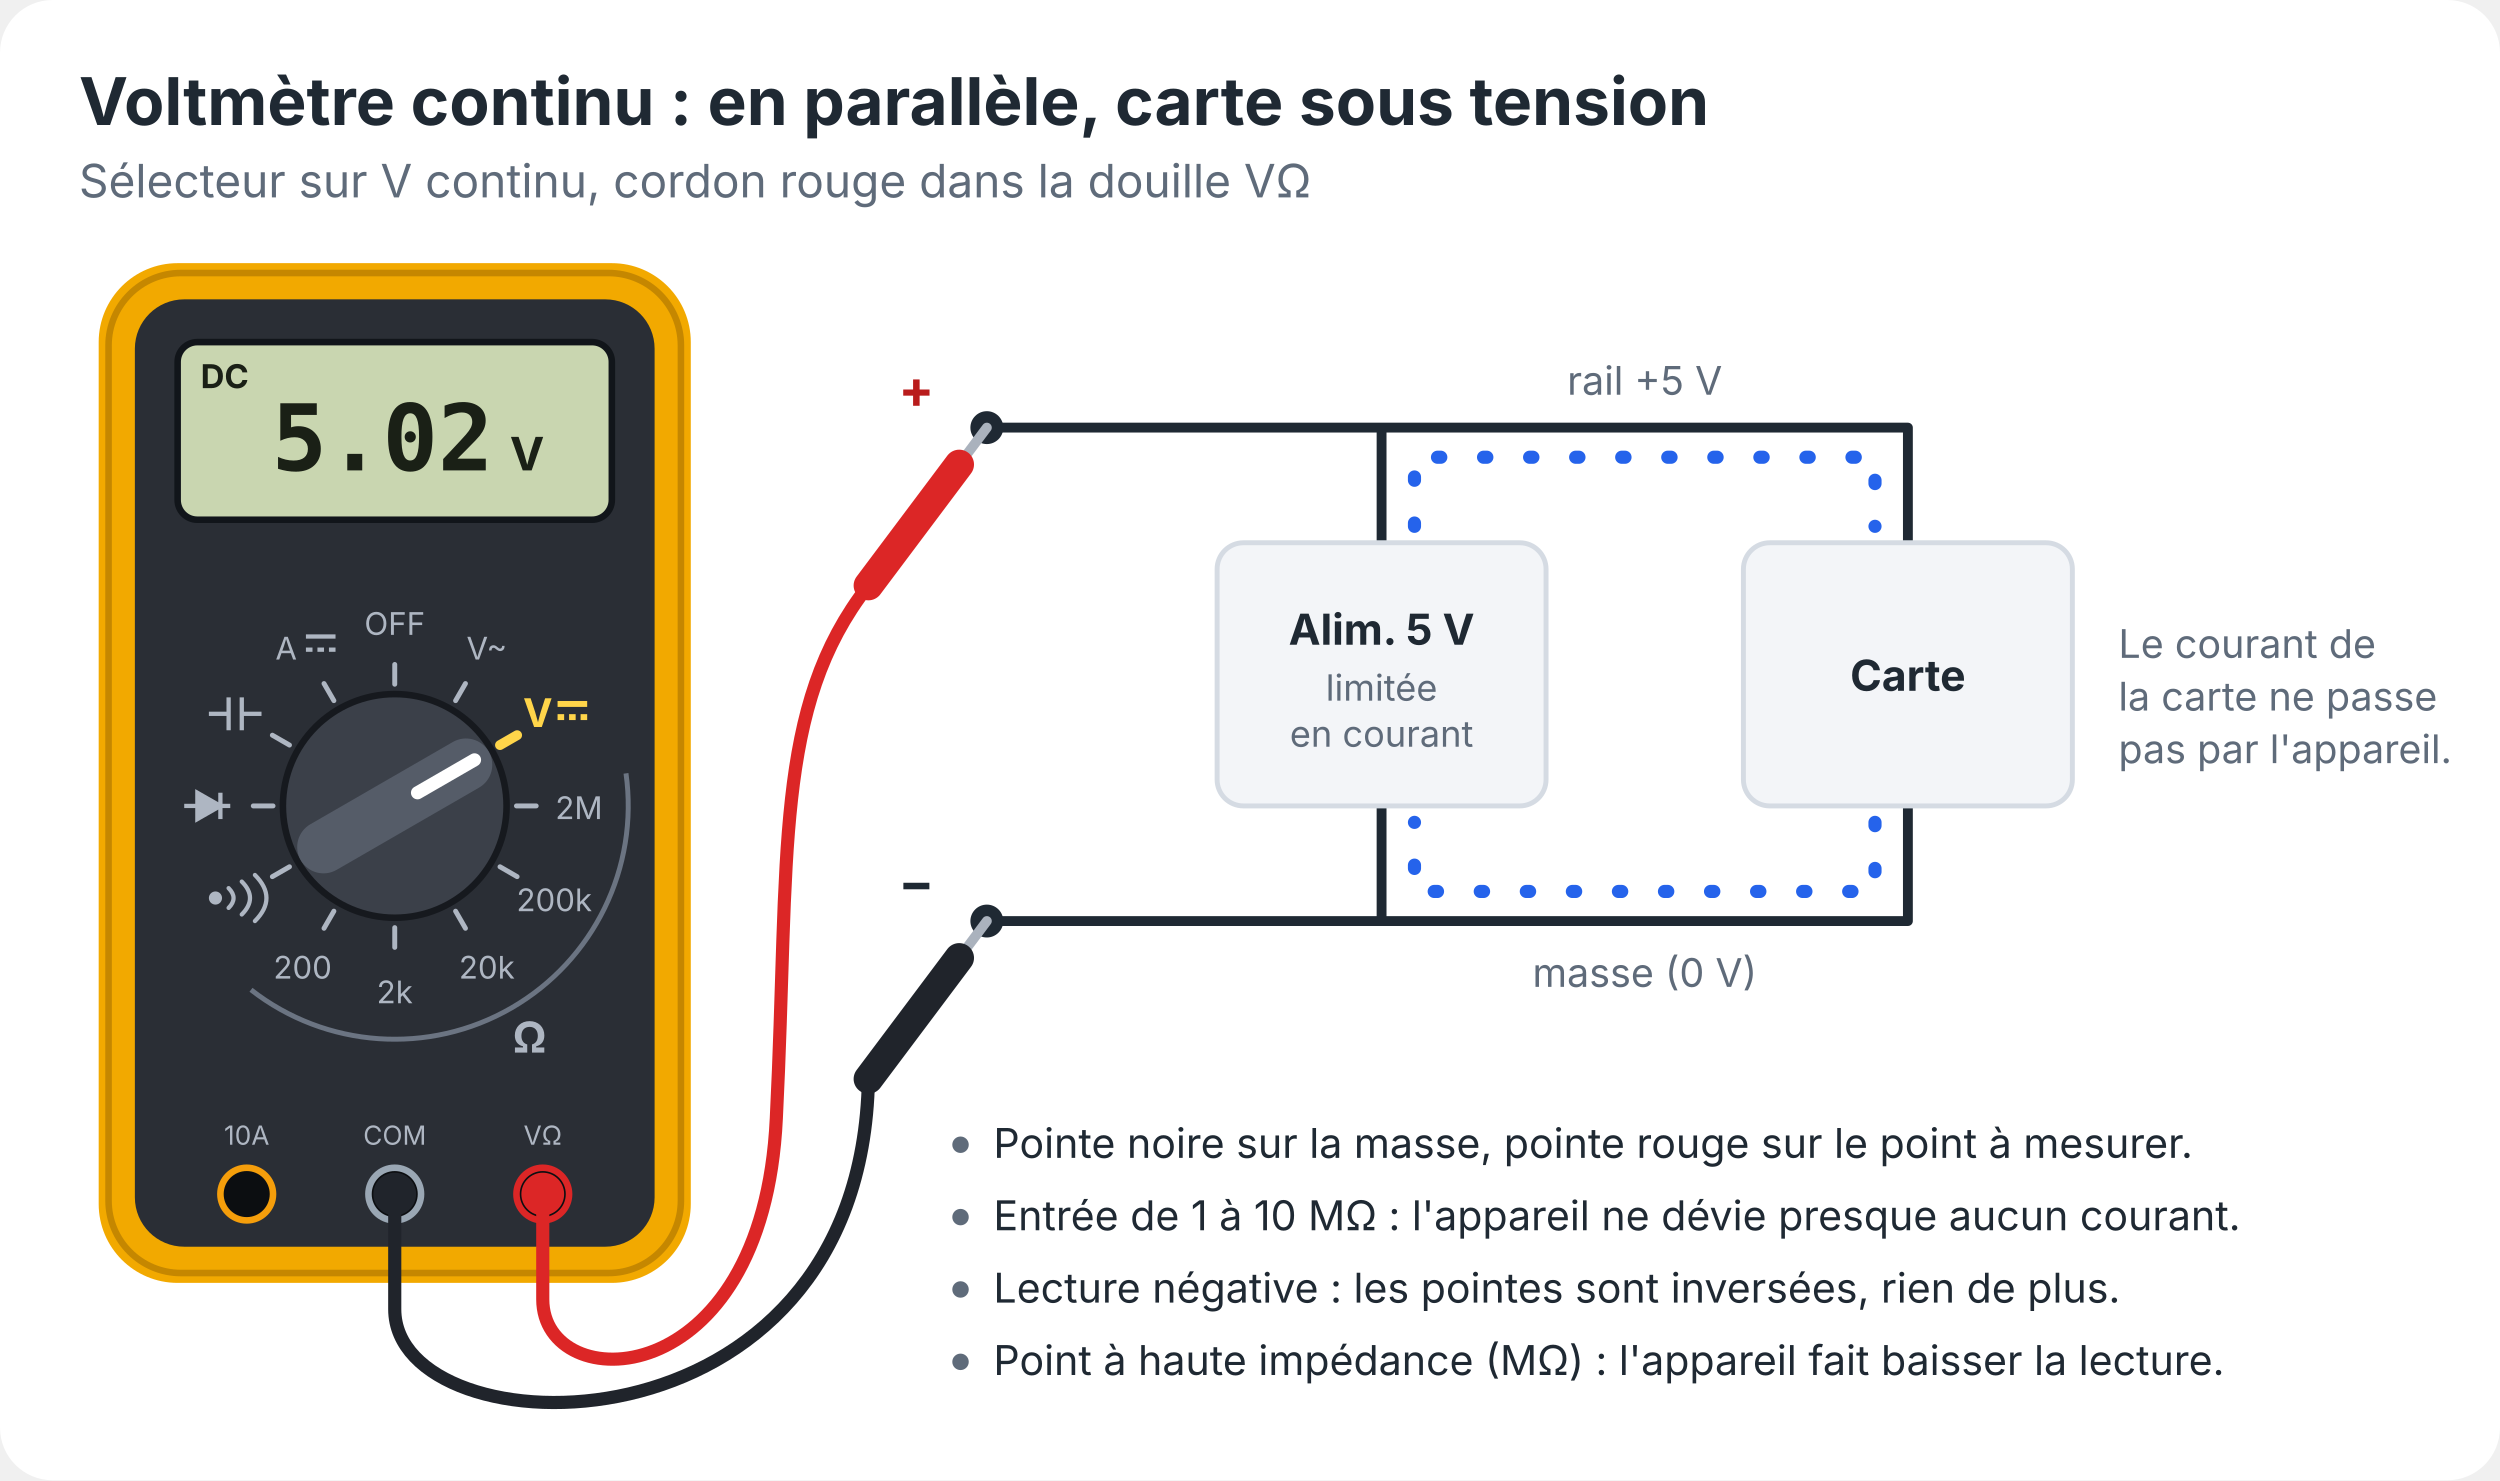
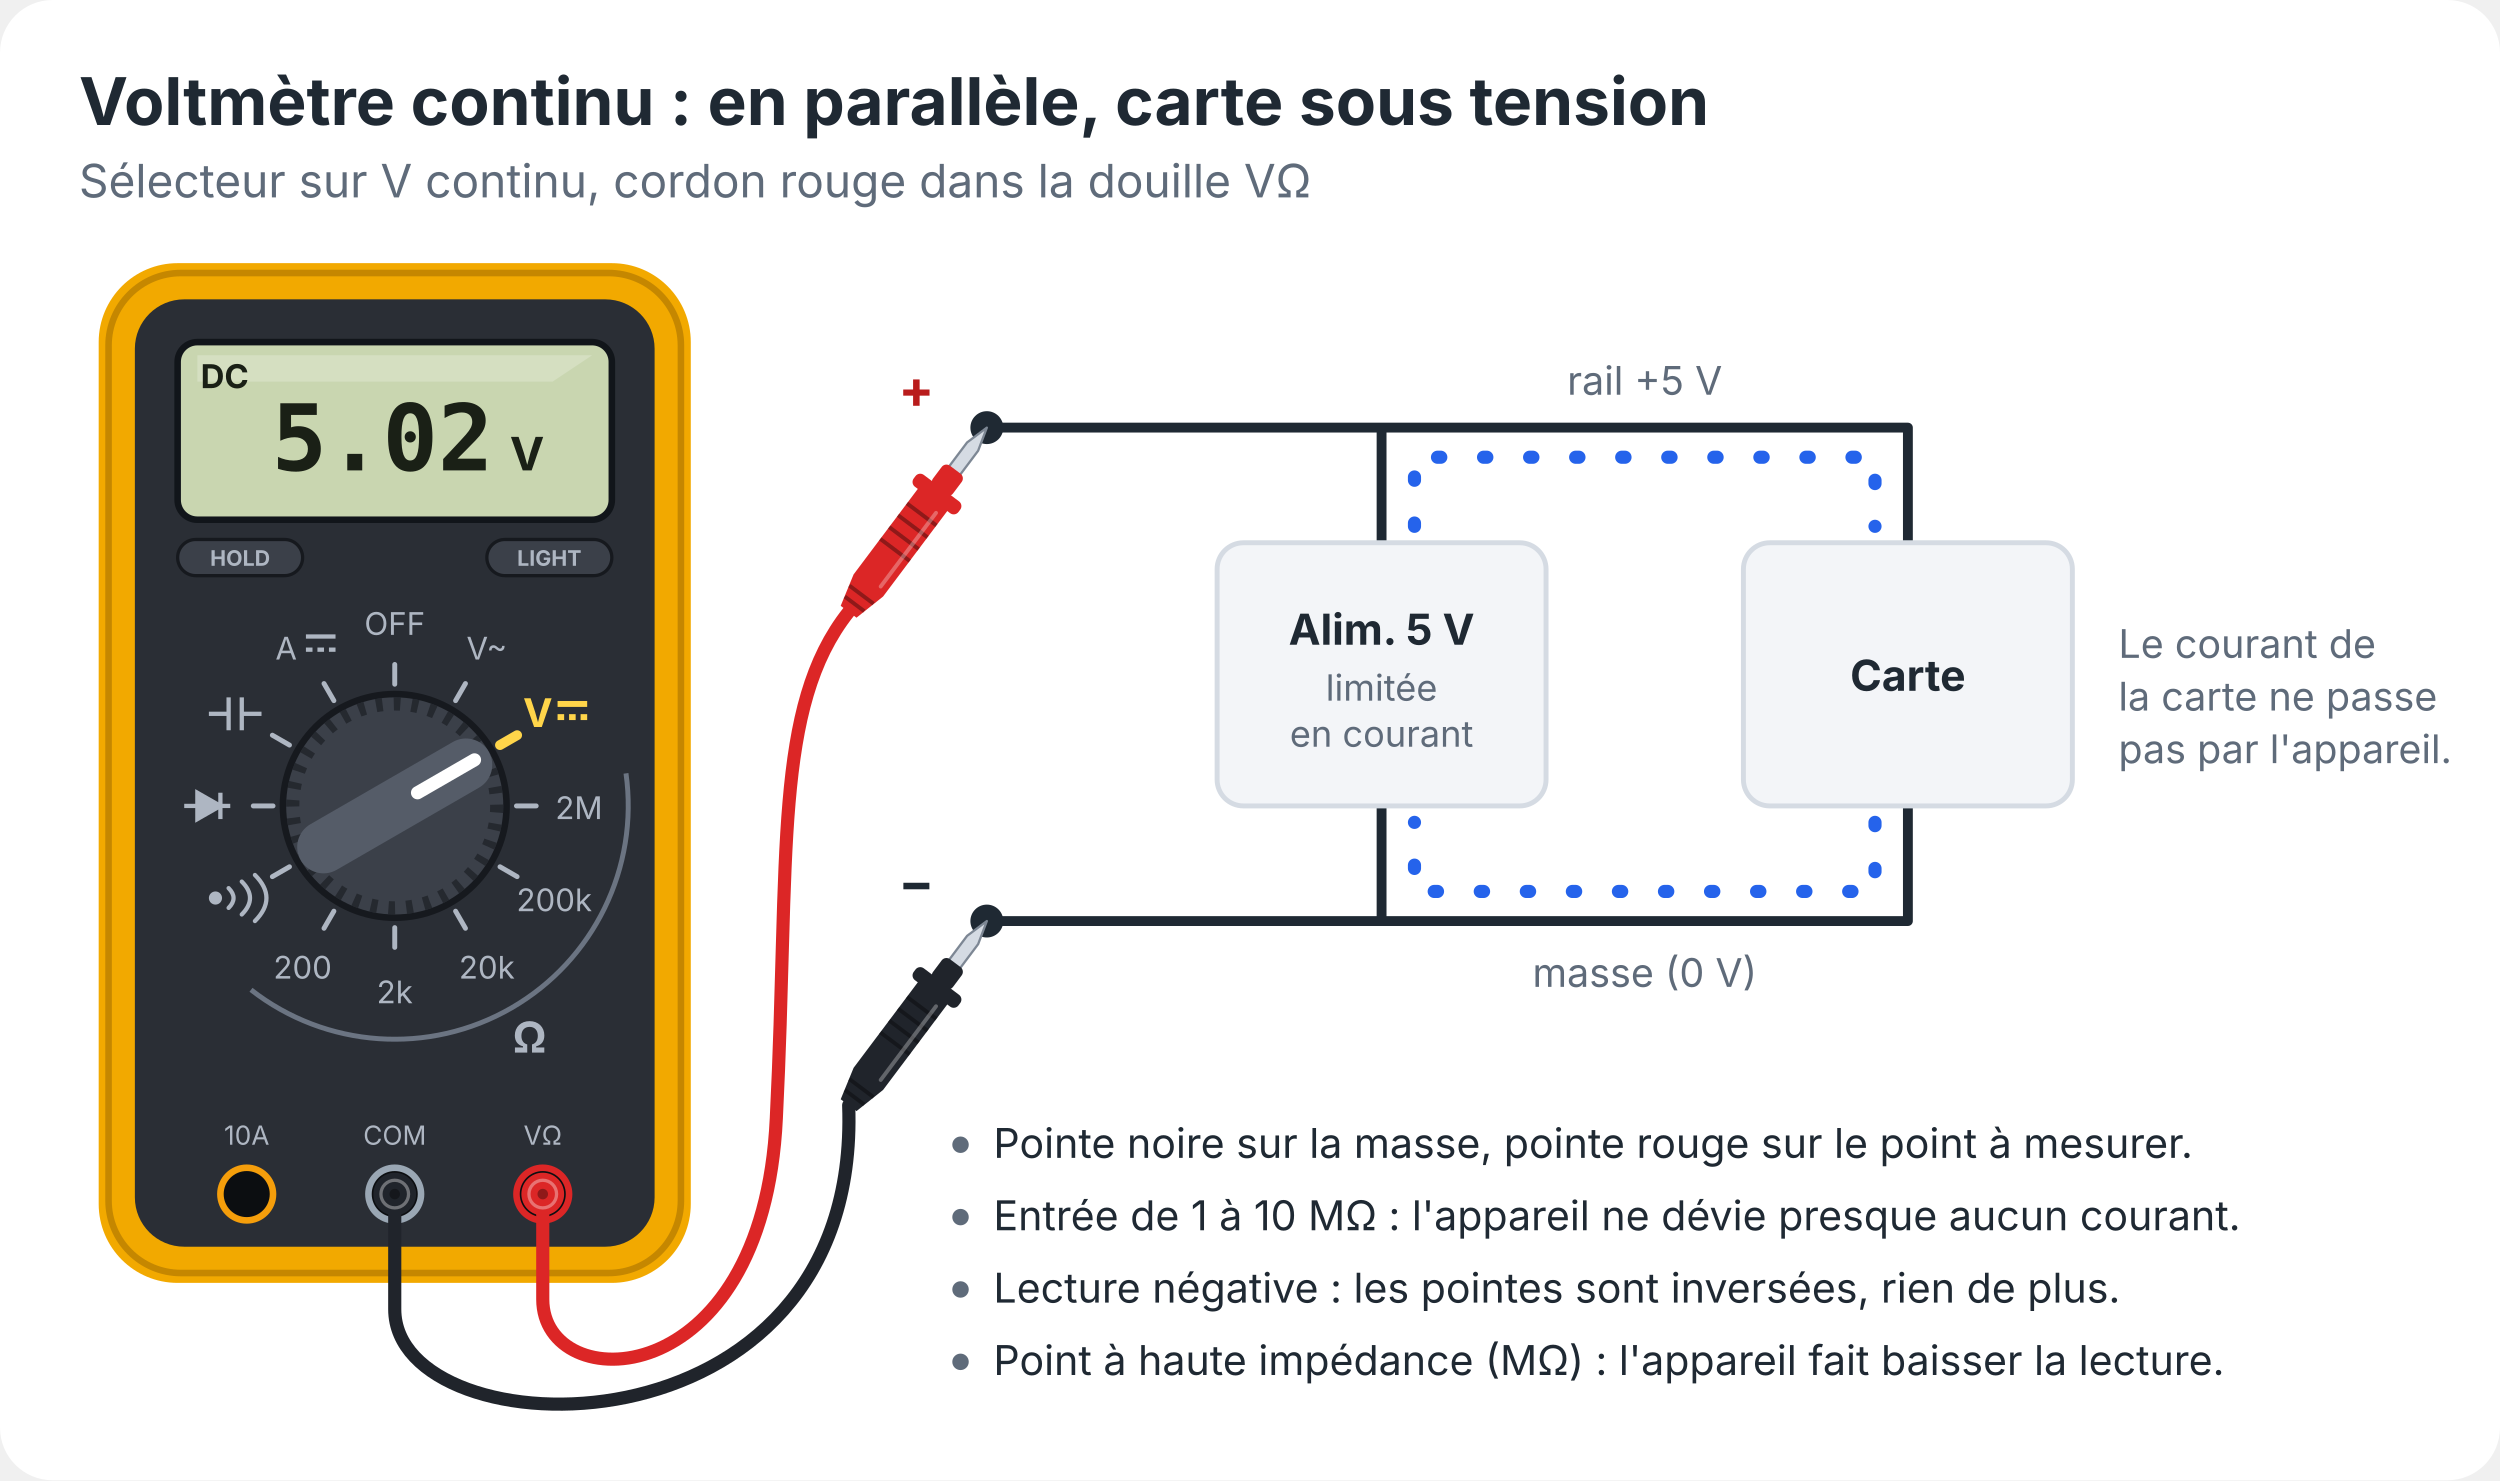
<svg xmlns="http://www.w3.org/2000/svg" viewBox="0 0 760 450" role="img" aria-labelledby="t d" font-family="system-ui, -apple-system, Segoe UI, sans-serif">
  <style>
    .bg{fill:#ffffff}.fg{fill:#1f2933}.mut{fill:#5f6b7a}
    .wire{stroke:#1f2933;stroke-width:3;fill:none;stroke-linecap:round;stroke-linejoin:round}
    .panel{fill:#f3f5f8;stroke:#d5dbe3}.grid{stroke:#d5dbe3;stroke-width:1.5;stroke-dasharray:5 5;fill:none}
    .ok{fill:#15803d}.no{fill:#b91c1c}.warn{fill:#b45309}.blue{fill:#2563eb}.amber{fill:#b45309}
    .blk{stroke:#20242b}.blkf{fill:#20242b}
    .flow{fill:none;stroke-width:4;stroke-linecap:round;stroke-dasharray:1 13;animation:run 1.1s linear infinite}
    .fb{stroke:#2563eb}.fa{stroke:#d97706}.fr{stroke:#dc2626}
    @keyframes run{to{stroke-dashoffset:-14}}
    @media (prefers-reduced-motion: reduce){.flow{animation:none}}
    @media (prefers-color-scheme: dark){
      .bg{fill:#0d1117}.fg{fill:#e6edf3}.mut{fill:#9aa7b4}.wire{stroke:#c9d1d9}
      .panel{fill:#161b22;stroke:#30363d}.grid{stroke:#30363d}
      .ok{fill:#4ade80}.no{fill:#f87171}.warn{fill:#fbbf24}.blue{fill:#60a5fa}.amber{fill:#fbbf24}
      .blk{stroke:#8b949e}.blkf{fill:#8b949e}.fb{stroke:#60a5fa}.fa{stroke:#fbbf24}.fr{stroke:#f87171}
    }
  </style>
  <rect class="bg" width="760" height="450" rx="16" />
  <text class="fg" x="24" y="38" font-size="20" font-weight="700">Voltmètre continu : en parallèle, carte sous tension</text>
  <text class="mut" x="24" y="60" font-size="14">Sélecteur sur V continu, cordon rouge dans la douille VΩ</text>
  <g data-sel="VDC" transform="translate(30 80) scale(1)">
    <rect width="180" height="310" rx="24" fill="#f2a900" />
    <rect x="3" y="3" width="174" height="304" rx="22" fill="none" stroke="#c58700" stroke-width="2" />
    <rect x="11" y="11" width="158" height="288" rx="15" fill="#2a2e35" />
    <rect x="24" y="24" width="132" height="54" rx="6" fill="#c9d6b0" stroke="#11151a" stroke-width="2" />
+     <path d="M30 28 H150 L138 36 H30 Z" fill="#ffffff" fill-opacity="0.22" />
+     <rect x="24" y="84" width="38" height="11" rx="5.5" fill="#3b4049" stroke="#16191e" />
+     <text x="43" y="92" font-size="6.5" font-weight="700" text-anchor="middle" fill="#aeb6c2">HOLD</text>
+     <rect x="118" y="84" width="38" height="11" rx="5.5" fill="#3b4049" stroke="#16191e" />
+     <text x="137" y="92" font-size="6.5" font-weight="700" text-anchor="middle" fill="#aeb6c2">LIGHT</text>
    <text x="31" y="38" font-size="10" font-weight="700" fill="#1a2016">DC</text>
    <text x="120" y="63" font-size="28" font-weight="700" text-anchor="end" font-family="ui-monospace, Menlo, Consolas, monospace" fill="#1a2016">5.02</text>
    <text x="125" y="63" font-size="14" font-weight="700" fill="#1a2016">V</text>
    <path d="M160.3 155.1 A71 71 0 0 1 46.3 220.9" fill="none" stroke="#6b7482" stroke-width="1.5" />
    <text x="131.0" y="240.0" font-size="13" font-weight="700" text-anchor="middle" fill="#aeb6c2">Ω</text>
    <path d="M90.0 128.0 L90.0 122.0" stroke="#aeb6c2" stroke-width="1.5" stroke-linecap="round" />
    <text x="90.0" y="113.0" font-size="9.5" text-anchor="middle" fill="#aeb6c2">OFF</text>
    <path d="M108.5 133.0 L111.5 127.8" stroke="#aeb6c2" stroke-width="1.5" stroke-linecap="round" />
    <text x="118.0" y="120.5" font-size="9.5" text-anchor="middle" fill="#aeb6c2">V~</text>
    <path d="M122.0 146.5 L127.2 143.5" stroke="#ffd54a" stroke-width="3" stroke-linecap="round" />
    <text x="133.5" y="141.0" font-size="12" text-anchor="middle" font-weight="700" fill="#ffd54a">V</text>
    <path d="M139.5 134.0 h9 M139.5 138.0 h2 m1.5 0 h2 m1.5 0 h2" stroke="#ffd54a" stroke-width="1.8" fill="none" />
    <path d="M127.0 165.0 L133.0 165.0" stroke="#aeb6c2" stroke-width="1.5" stroke-linecap="round" />
    <text x="146.0" y="169.0" font-size="9.5" text-anchor="middle" fill="#aeb6c2">2M</text>
    <path d="M122.0 183.5 L127.2 186.5" stroke="#aeb6c2" stroke-width="1.5" stroke-linecap="round" />
    <text x="138.5" y="197.0" font-size="9.5" text-anchor="middle" fill="#aeb6c2">200k</text>
    <path d="M108.5 197.0 L111.5 202.2" stroke="#aeb6c2" stroke-width="1.5" stroke-linecap="round" />
    <text x="118.0" y="217.5" font-size="9.5" text-anchor="middle" fill="#aeb6c2">20k</text>
    <path d="M90.0 202.0 L90.0 208.0" stroke="#aeb6c2" stroke-width="1.5" stroke-linecap="round" />
    <text x="90.0" y="225.0" font-size="9.5" text-anchor="middle" fill="#aeb6c2">2k</text>
    <path d="M71.5 197.0 L68.5 202.2" stroke="#aeb6c2" stroke-width="1.5" stroke-linecap="round" />
    <text x="62.0" y="217.5" font-size="9.5" text-anchor="middle" fill="#aeb6c2">200</text>
    <path d="M58.0 183.5 L52.8 186.5" stroke="#aeb6c2" stroke-width="1.5" stroke-linecap="round" />
    <circle cx="35.5" cy="193.0" r="2" fill="#aeb6c2" />
    <path d="M39.5 190.0 q3 3 0 6 M43.5 188.0 q5 5 0 10 M47.5 186.0 q7 7 0 14" stroke="#aeb6c2" stroke-width="1.3" fill="none" stroke-linecap="round" />
    <path d="M53.0 165.0 L47.0 165.0" stroke="#aeb6c2" stroke-width="1.5" stroke-linecap="round" />
    <path d="M26.0 165.0 h14 M30.0 161.0 v8 l7 -4 z M37.0 161.0 v8" stroke="#aeb6c2" stroke-width="1.3" fill="#aeb6c2" />
    <path d="M58.0 146.5 L52.8 143.5" stroke="#aeb6c2" stroke-width="1.5" stroke-linecap="round" />
    <path d="M33.5 137.0 h6 M39.5 132.0 v10 M43.5 132.0 v10 M43.5 137.0 h6" stroke="#aeb6c2" stroke-width="1.3" fill="none" />
    <path d="M71.5 133.0 L68.5 127.8" stroke="#aeb6c2" stroke-width="1.5" stroke-linecap="round" />
    <text x="57.0" y="120.5" font-size="9.5" text-anchor="middle" fill="#aeb6c2">A</text>
    <path d="M63.0 113.5 h9 M63.0 117.5 h2 m1.5 0 h2 m1.5 0 h2" stroke="#aeb6c2" stroke-width="1.3" fill="none" />
    <circle cx="90" cy="165" r="34" fill="#3b4049" stroke="#16191e" stroke-width="2" />
+     <circle cx="90" cy="165" r="31" fill="none" stroke="#16191e" stroke-opacity="0.6" stroke-width="4" stroke-dasharray="2 3.4" />
    <g transform="rotate(60 90 165)">
      <rect x="82" y="132" width="16" height="66" rx="8" fill="#555c68" />
      <path d="M90 137 V157" stroke="#ffffff" stroke-width="4" stroke-linecap="round" />
    </g>
    <text x="45" y="268" font-size="8" text-anchor="middle" fill="#aeb6c2">10A</text>
    <circle cx="45" cy="283" r="8" fill="#0c0e11" stroke="#f59e0b" stroke-width="2" />
    <text x="90" y="268" font-size="8" text-anchor="middle" fill="#aeb6c2">COM</text>
    <circle cx="90" cy="283" r="8" fill="#0c0e11" stroke="#9aa7b4" stroke-width="2" />
    <text x="135" y="268" font-size="8" text-anchor="middle" fill="#aeb6c2">VΩ</text>
    <circle cx="135" cy="283" r="8" fill="#0c0e11" stroke="#dc2626" stroke-width="2" />
  </g>
  <path class="wire" d="M300 130 H580 M300 280 H580 M420 130 V165 M420 245 V280 M580 130 V165 M580 245 V280" />
  <rect class="panel" x="370" y="165" width="100" height="80" rx="8" stroke-width="1.5" />
  <text class="fg" x="420.0" y="196.0" font-size="13" text-anchor="middle" font-weight="700">Alim. 5 V</text>
  <text class="mut" x="420.0" y="213.0" font-size="11" text-anchor="middle">limitée</text>
  <text class="mut" x="420.0" y="227.0" font-size="11" text-anchor="middle">en courant</text>
  <rect class="panel" x="530" y="165" width="100" height="80" rx="8" stroke-width="1.5" />
  <text class="fg" x="580.0" y="210.0" font-size="13" text-anchor="middle" font-weight="700">Carte</text>
  <path class="flow fb" d="M430 160 V139 H570 V160 M570 250 V271 H430 V250" />
  <text class="mut" x="500" y="120" font-size="12" text-anchor="middle">rail +5 V</text>
  <text class="mut" x="500" y="300" font-size="12" text-anchor="middle">masse (0 V)</text>
  <circle class="fg" cx="300" cy="130" r="5" />
  <circle class="fg" cx="300" cy="280" r="5" />
-   <path stroke="#dc2626" stroke-width="4" fill="none" stroke-linecap="round" d="M165.0 363.0 V395 C165 425 232 425 236 340 C240 260 235 215 264.0 178.0" />
+   <path stroke="#dc2626" stroke-width="4" fill="none" stroke-linecap="round" d="M165.0 363.0 V395 C165 425 232 425 236 340 C240 260 235 215 258.0 186.0" />
  <circle fill="#dc2626" cx="165.0" cy="363.0" r="6.5" />
-   <path d="M300.0 130.0 L291.6 141.2" stroke="#aab2bd" stroke-width="3" stroke-linecap="round" />
-   <path stroke="#dc2626" d="M291.6 141.2 L264.0 178.0" stroke-width="9" stroke-linecap="round" />
-   <path class="blk" stroke-width="4" fill="none" stroke-linecap="round" d="M120.0 363.0 V398 C120 442 262 446 264.0 328.0" />
+   <circle cx="165.0" cy="363.0" r="4.2" fill="none" stroke="#ffffff" stroke-opacity="0.35" stroke-width="1" />
+   <circle cx="165.0" cy="363.0" r="1.6" fill="#000000" fill-opacity="0.35" />
+   <g data-probe="red" transform="translate(300.0 130.0) rotate(126.9)">
+     <path d="M0 0 L7.2 -2.1 H17.0 V2.1 H7.2 Z" fill="#d5dbe3" stroke="#7d8794" stroke-width="0.7" stroke-linejoin="round" />
+     <rect fill="#dc2626" x="16.0" y="-3.8" width="8" height="7.6" rx="1.8" />
+     <path fill="#dc2626" d="M26.0 -5.6 H60.0 L70.0 -3 V3 L60.0 5.6 H26.0 Z" stroke-linejoin="round" />
+     <rect fill="#dc2626" x="23.0" y="-8.5" width="4.5" height="17" rx="1.8" />
+     <path d="M33.0 -5.6 v11.2 M37.5 -5.6 v11.2 M42.0 -5.6 v11.2 M46.5 -5.6 v11.2 M63.5 -4.6 v9.2 M67.0 -3.7 v7.4" stroke="#000000" stroke-opacity="0.35" stroke-width="1.2" fill="none" />
+     <path d="M30.0 -3.2 H58.0" stroke="#ffffff" stroke-opacity="0.3" stroke-width="1.2" stroke-linecap="round" />
+   </g>
+   <path class="blk" stroke-width="4" fill="none" stroke-linecap="round" d="M120.0 363.0 V398 C120 442 262 446 258.0 336.0" />
  <circle class="blkf" cx="120.0" cy="363.0" r="6.5" />
-   <path d="M300.0 280.0 L291.6 291.2" stroke="#aab2bd" stroke-width="3" stroke-linecap="round" />
-   <path class="blk" d="M291.6 291.2 L264.0 328.0" stroke-width="9" stroke-linecap="round" />
+   <circle cx="120.0" cy="363.0" r="4.2" fill="none" stroke="#ffffff" stroke-opacity="0.35" stroke-width="1" />
+   <circle cx="120.0" cy="363.0" r="1.6" fill="#000000" fill-opacity="0.35" />
+   <g data-probe="black" transform="translate(300.0 280.0) rotate(126.9)">
+     <path d="M0 0 L7.2 -2.1 H17.0 V2.1 H7.2 Z" fill="#d5dbe3" stroke="#7d8794" stroke-width="0.7" stroke-linejoin="round" />
+     <rect class="blkf" x="16.0" y="-3.8" width="8" height="7.6" rx="1.8" />
+     <path class="blkf" d="M26.0 -5.6 H60.0 L70.0 -3 V3 L60.0 5.6 H26.0 Z" stroke-linejoin="round" />
+     <rect class="blkf" x="23.0" y="-8.5" width="4.5" height="17" rx="1.8" />
+     <path d="M33.0 -5.6 v11.2 M37.5 -5.6 v11.2 M42.0 -5.6 v11.2 M46.5 -5.6 v11.2 M63.5 -4.6 v9.2 M67.0 -3.7 v7.4" stroke="#000000" stroke-opacity="0.35" stroke-width="1.2" fill="none" />
+     <path d="M30.0 -3.2 H58.0" stroke="#ffffff" stroke-opacity="0.3" stroke-width="1.2" stroke-linecap="round" />
+   </g>
  <text class="no" x="284" y="124" font-size="16" text-anchor="end" font-weight="700">+</text>
  <text class="fg" x="284" y="274" font-size="16" text-anchor="end" font-weight="700">−</text>
  <text class="mut" x="644" y="200" font-size="12">Le courant de</text>
  <text class="mut" x="644" y="216" font-size="12">la carte ne passe</text>
  <text class="mut" x="644" y="232" font-size="12">pas par l'appareil.</text>
  <circle class="mut" cx="292" cy="348" r="2.5" />
  <text class="fg" x="302" y="352" font-size="12.5">Pointe noire sur la masse, pointe rouge sur le point à mesurer.</text>
  <circle class="mut" cx="292" cy="370" r="2.5" />
  <text class="fg" x="302" y="374" font-size="12.5">Entrée de 1 à 10 MΩ : l'appareil ne dévie presque aucun courant.</text>
  <circle class="mut" cx="292" cy="392" r="2.5" />
  <text class="fg" x="302" y="396" font-size="12.5">Lecture négative : les pointes sont inversées, rien de plus.</text>
  <circle class="mut" cx="292" cy="414" r="2.5" />
  <text class="fg" x="302" y="418" font-size="12.5">Point à haute impédance (MΩ) : l'appareil fait baisser la lecture.</text>
</svg>
